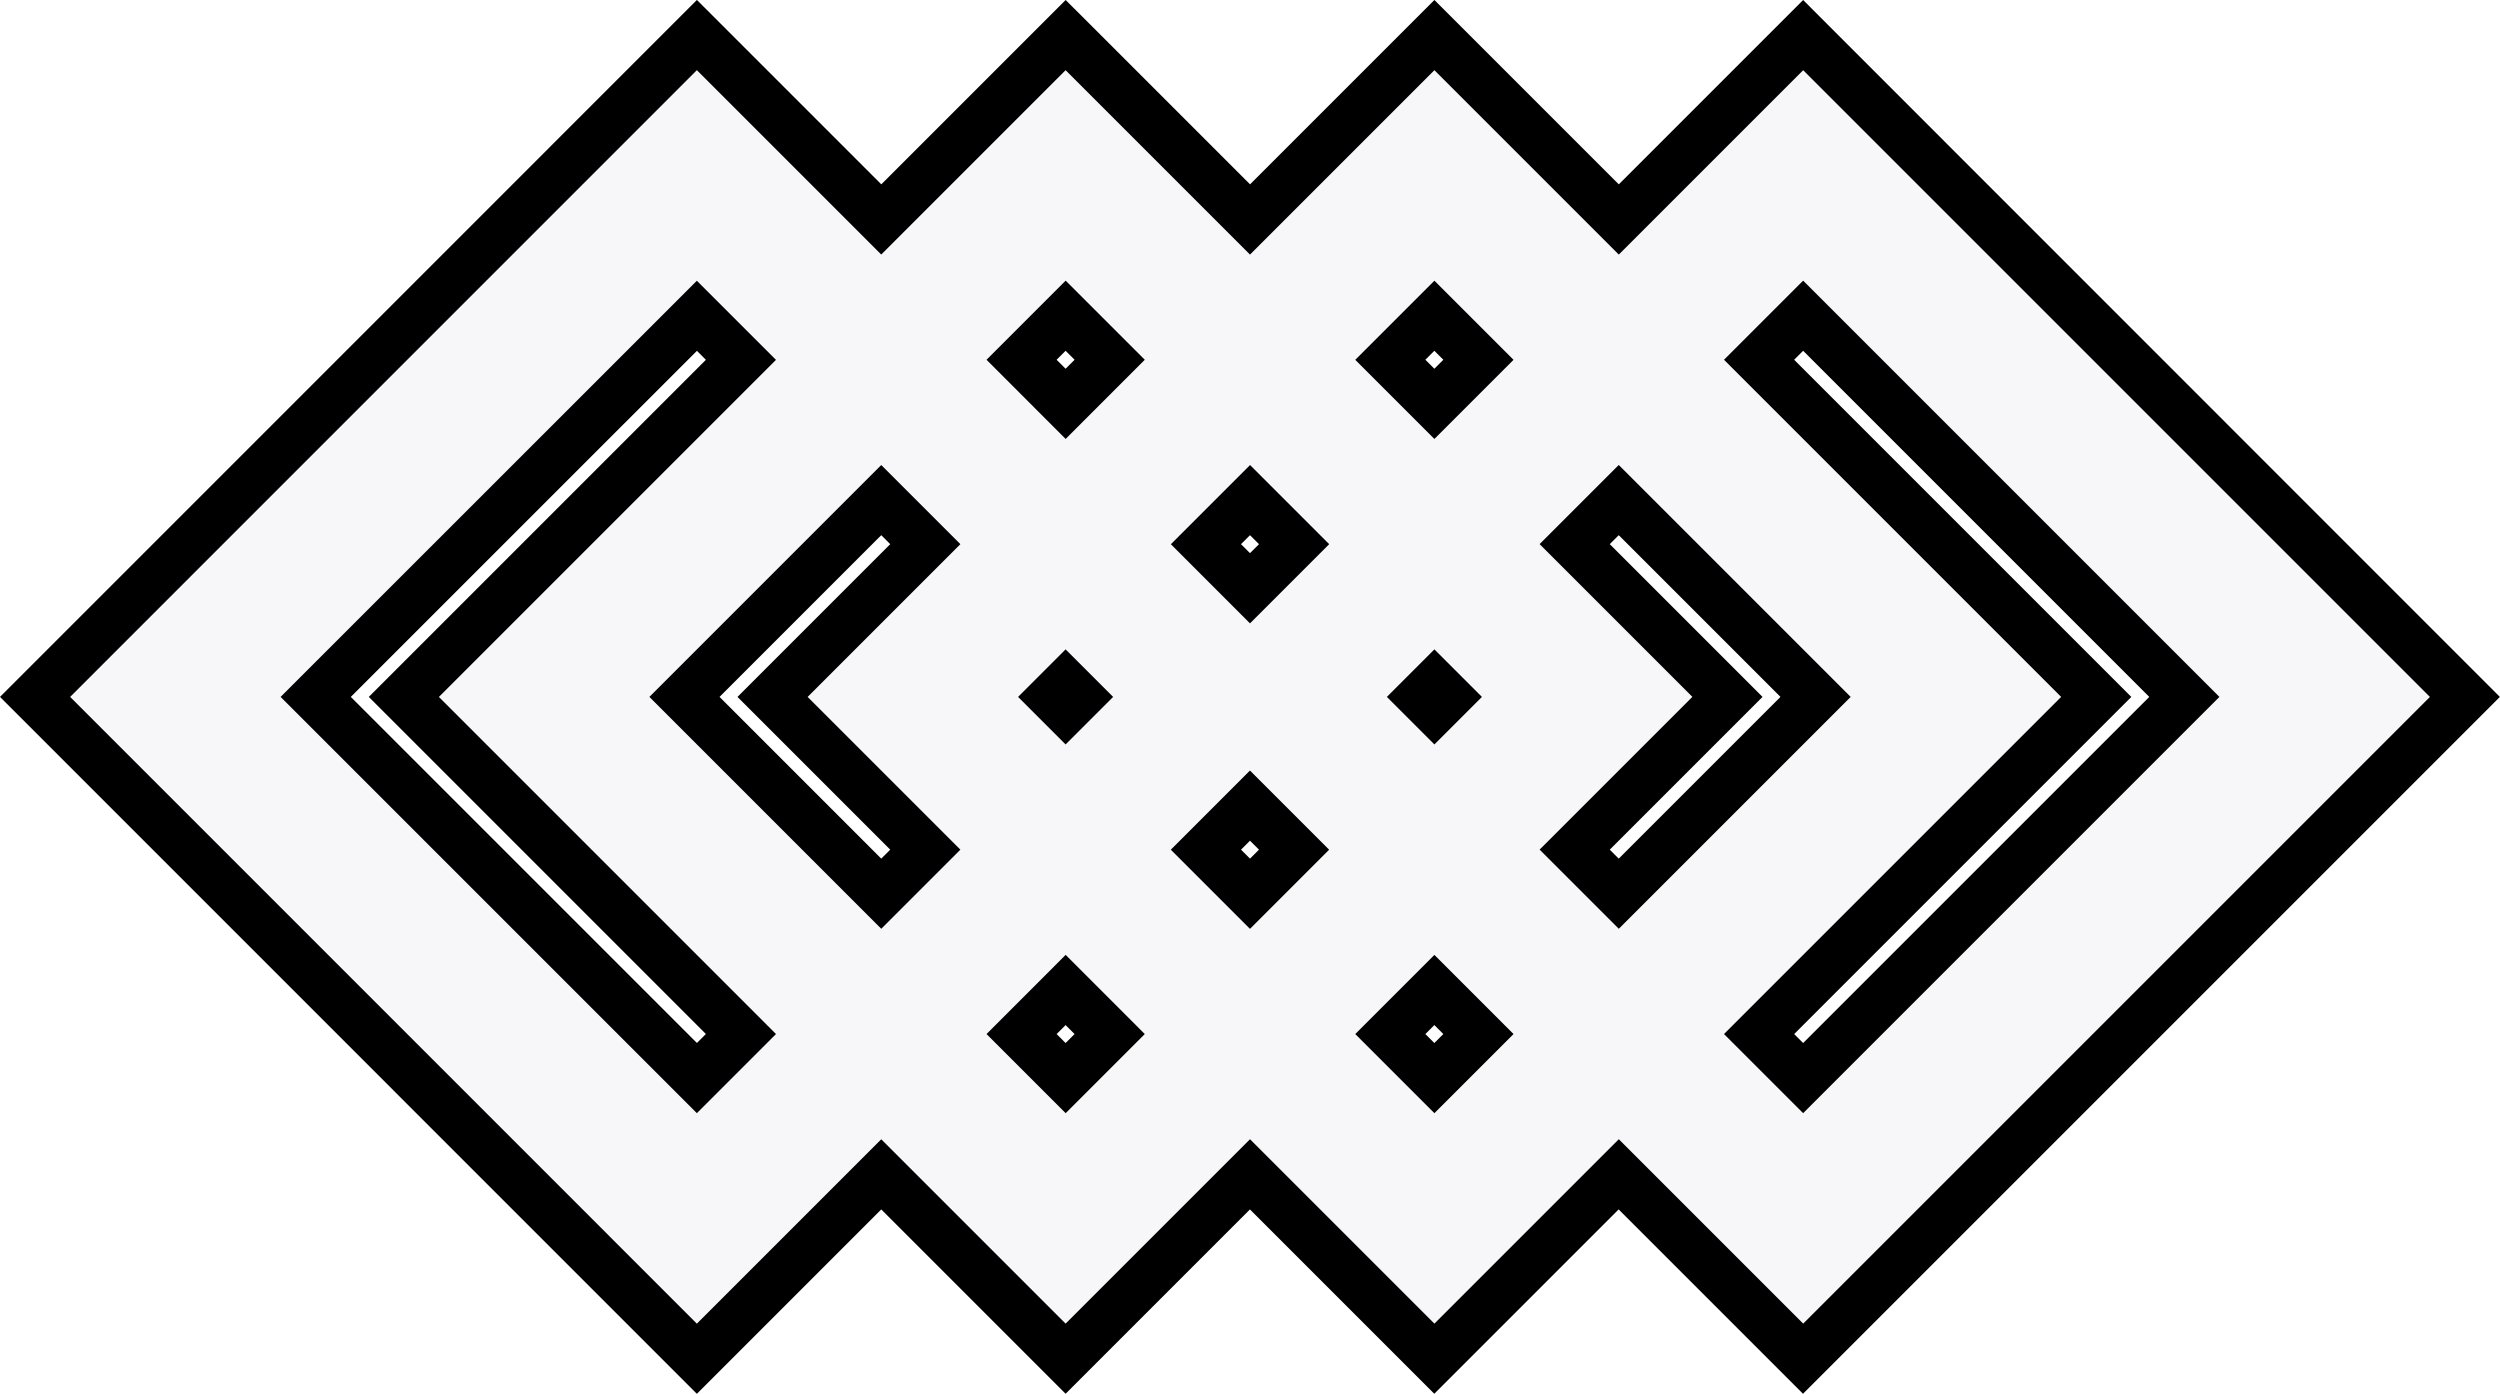
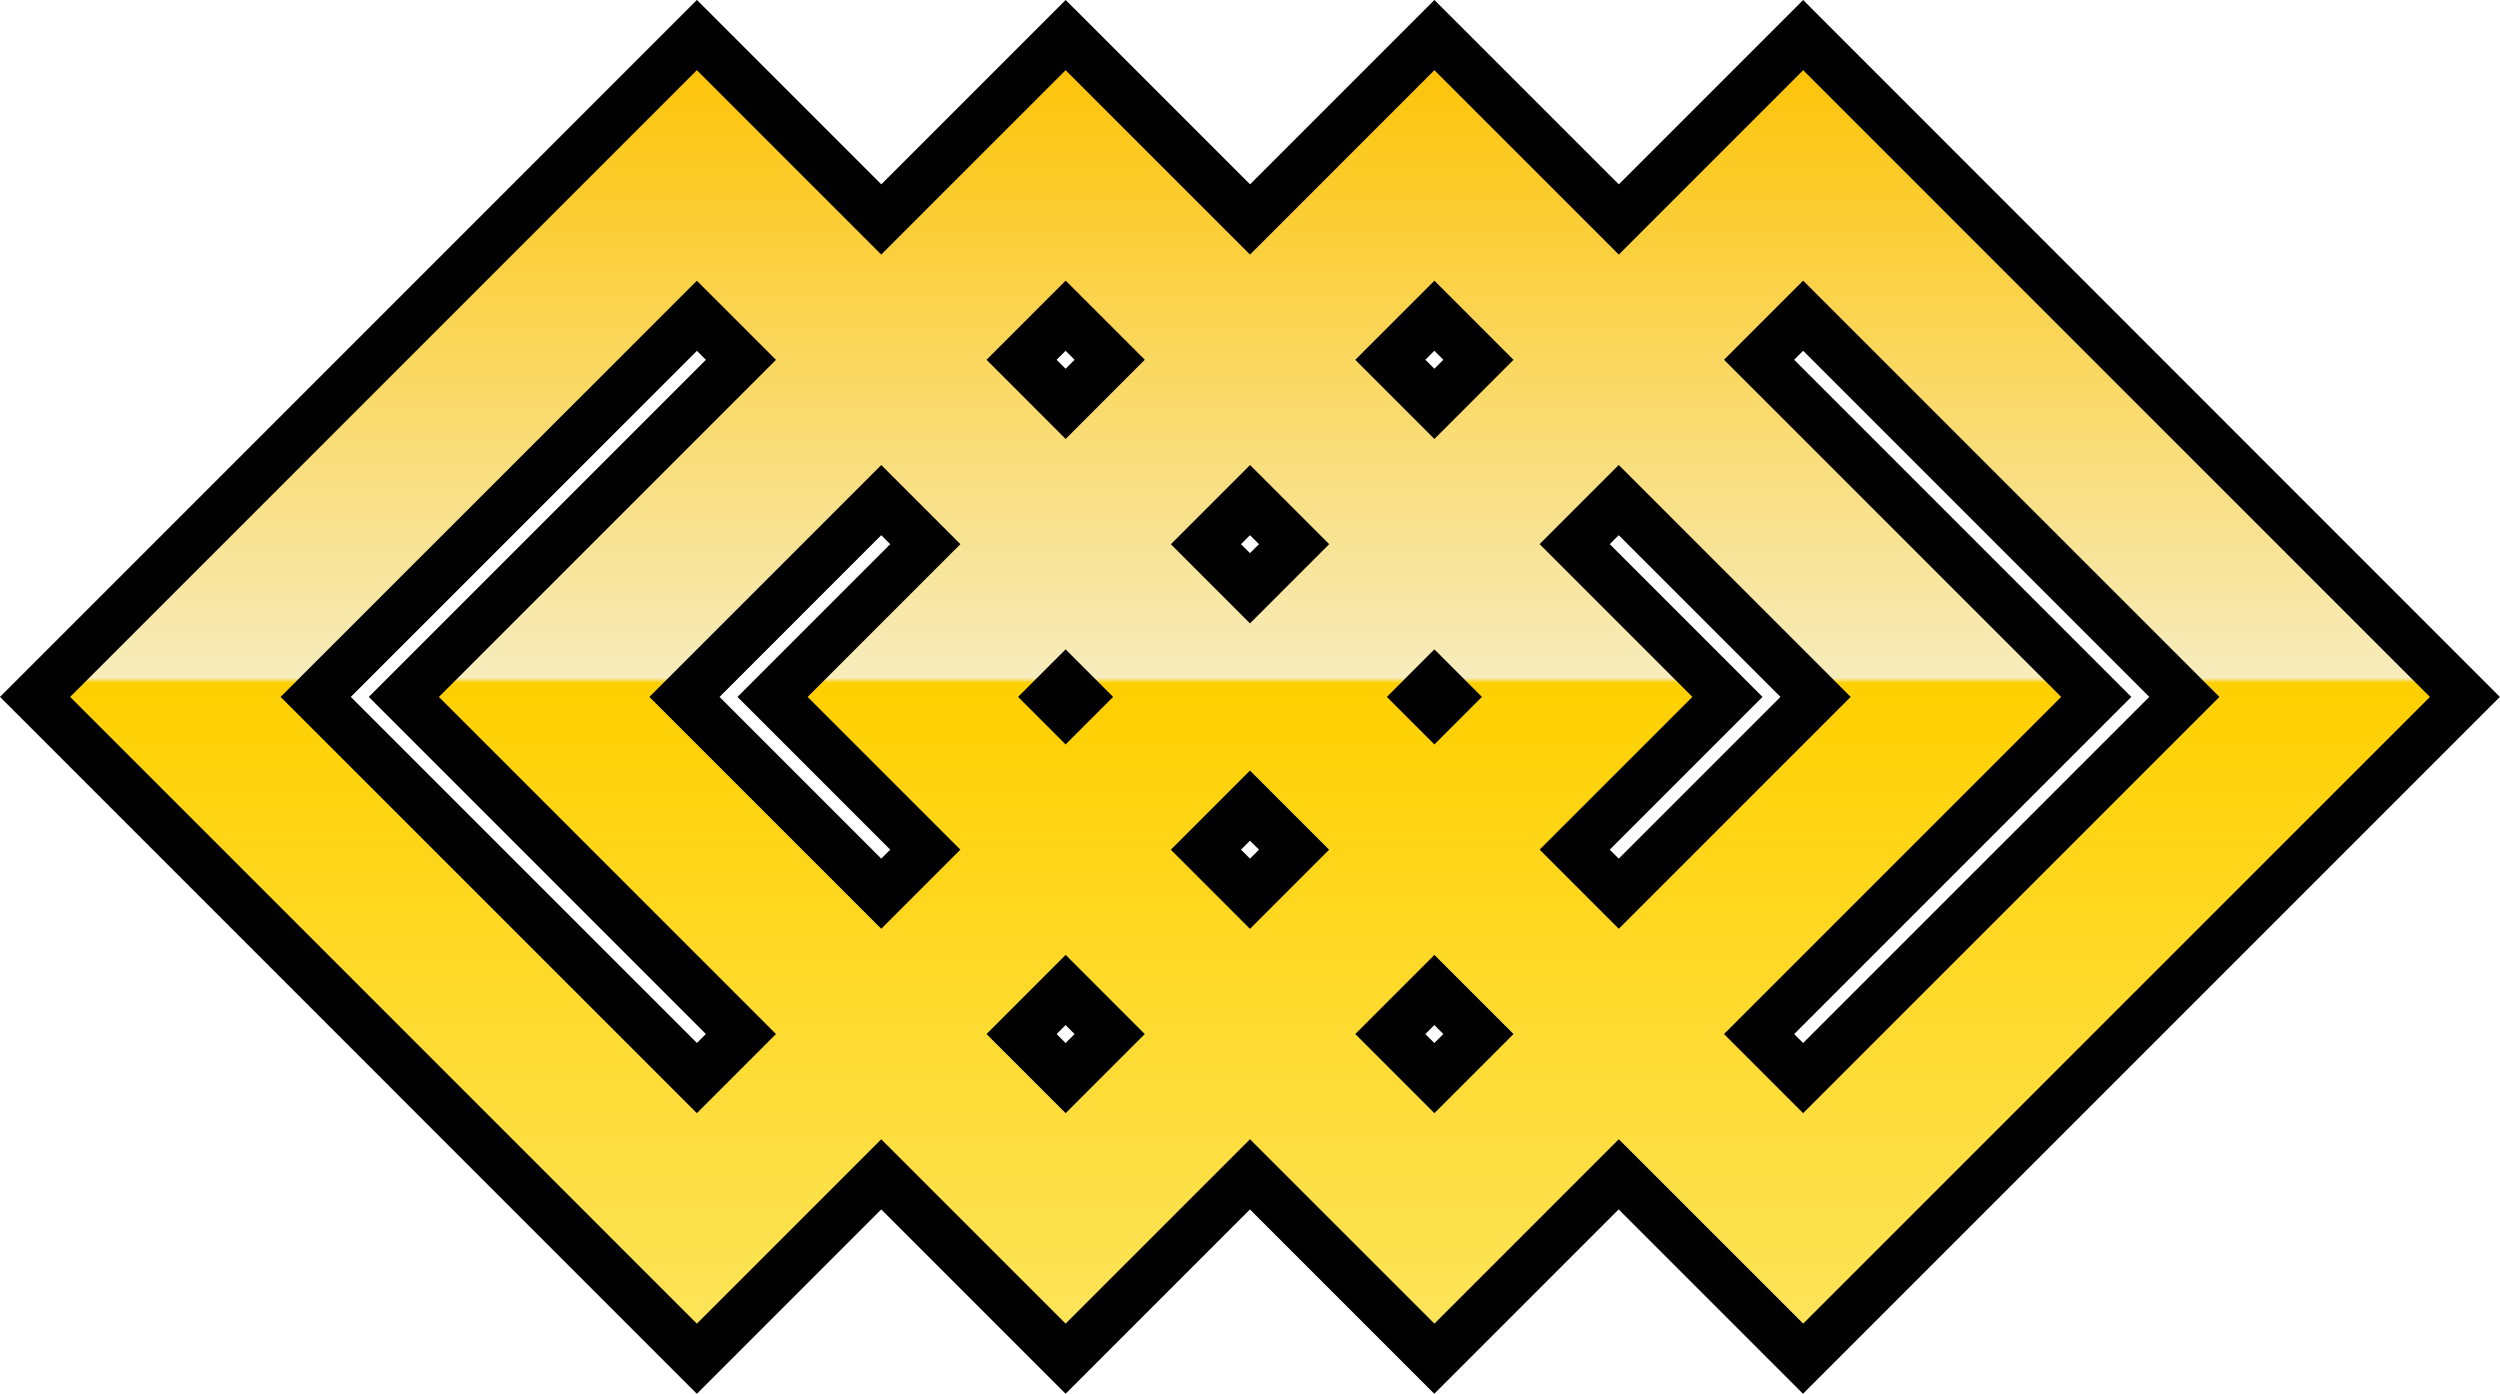
<svg xmlns="http://www.w3.org/2000/svg" id="b" data-name="레이어 2" width="50.394" height="28.096" viewBox="0 0 50.394 28.096">
+   <defs>
+     <linearGradient id="d" data-name="무제 그라디언트 488" x1="25.197" y1=".84" x2="25.197" y2="26.693" gradientUnits="userSpaceOnUse">
+       <stop offset="0" stop-color="#fdc200" />
+       <stop offset=".496" stop-color="#f7ecbc" />
+       <stop offset=".5" stop-color="#ffd000" />
+       <stop offset="1" stop-color="#fde459" />
+     </linearGradient>
+   </defs>
  <g id="c" data-name="레이어 1">
    <g>
-       <path d="M25.198,23.672l-3.717,3.717-3.717-3.717-3.717,3.717L.707,14.048,14.047.707l3.717,3.717,3.717-3.716,3.717,3.717,3.716-3.717,3.717,3.717,3.717-3.717,13.34,13.34-13.34,13.341-3.717-3.717-3.717,3.717-3.716-3.717ZM21.481,21.732l.889-.889-.889-.889-.889.889.889.889ZM36.347,21.732l7.684-7.685-7.684-7.684-.889.889,6.796,6.795-6.796,6.796.889.889ZM28.913,21.732l.889-.889-.889-.889-.888.889.888.889ZM14.047,21.731l.889-.888-6.796-6.796,6.796-6.795-.889-.889-7.684,7.684,7.684,7.684ZM32.63,18.016l3.968-3.968-3.968-3.967-.889.888,3.079,3.079-3.079,3.079.889.889ZM17.764,18.016l.889-.889-3.079-3.079,3.079-3.078-.889-.889-3.968,3.967,3.968,3.968ZM25.198,18.016l.888-.889-.889-.889-.888.889.889.889ZM28.913,14.299l.251-.251-.251-.251-.251.251.251.251ZM21.481,14.299l.25-.251-.25-.25-.251.25.251.251ZM25.197,11.857l.889-.889-.888-.888-.889.888.888.889ZM21.481,8.141l.889-.888-.889-.889-.889.889.889.888ZM28.913,8.141l.889-.888-.889-.889-.888.889.888.888Z" fill="#f7f7f9" stroke-width="0" />
+       <path d="M25.198,23.672l-3.717,3.717-3.717-3.717-3.717,3.717L.707,14.048,14.047.707l3.717,3.717,3.717-3.716,3.717,3.717,3.716-3.717,3.717,3.717,3.717-3.717,13.34,13.34-13.34,13.341-3.717-3.717-3.717,3.717-3.716-3.717ZM21.481,21.732l.889-.889-.889-.889-.889.889.889.889ZM36.347,21.732l7.684-7.685-7.684-7.684-.889.889,6.796,6.795-6.796,6.796.889.889ZM28.913,21.732l.889-.889-.889-.889-.888.889.888.889ZM14.047,21.731l.889-.888-6.796-6.796,6.796-6.795-.889-.889-7.684,7.684,7.684,7.684ZM32.63,18.016l3.968-3.968-3.968-3.967-.889.888,3.079,3.079-3.079,3.079.889.889ZM17.764,18.016l.889-.889-3.079-3.079,3.079-3.078-.889-.889-3.968,3.967,3.968,3.968ZM25.198,18.016l.888-.889-.889-.889-.888.889.889.889ZM28.913,14.299l.251-.251-.251-.251-.251.251.251.251ZM21.481,14.299l.25-.251-.25-.25-.251.25.251.251ZM25.197,11.857l.889-.889-.888-.888-.889.888.888.889ZM21.481,8.141l.889-.888-.889-.889-.889.889.889.888ZM28.913,8.141l.889-.888-.889-.889-.888.889.888.888Z" fill="url(#d)" stroke-width="0" />
      <path d="M14.047,1.414l3.717,3.717,3.716-3.716,3.717,3.717,3.717-3.717,3.717,3.717,3.717-3.717,12.633,12.633-12.633,12.633-3.717-3.717-3.717,3.717-3.717-3.717-3.717,3.717-3.716-3.716-3.717,3.717L1.414,14.048,14.047,1.414M36.347,22.439l8.391-8.391-8.391-8.391-1.595,1.595,6.796,6.796-6.796,6.796,1.595,1.595M28.914,8.848l1.595-1.595-1.595-1.595-1.595,1.595,1.595,1.595M21.481,8.848l1.595-1.596-1.595-1.595-1.595,1.595,1.595,1.596M14.047,22.439l1.595-1.595-6.795-6.795,6.795-6.795-1.595-1.595L5.656,14.048l8.391,8.391M32.63,18.723l4.675-4.675-4.675-4.675-1.595,1.595,3.079,3.079-3.079,3.079,1.595,1.595M25.197,12.565l1.596-1.596-1.595-1.595-1.596,1.596,1.595,1.596M17.764,18.722l1.595-1.595-3.079-3.079,3.079-3.079-1.595-1.595-4.674,4.674,4.674,4.674M28.914,15.006l.958-.958-.958-.958-.958.958.958.958M21.48,15.006l.958-.958-.958-.958-.958.958.958.958M25.197,18.723l1.595-1.595-1.596-1.596-1.595,1.596,1.596,1.596M21.481,22.439l1.595-1.595-1.595-1.596-1.595,1.596,1.595,1.595M28.914,22.439l1.595-1.595-1.595-1.595-1.595,1.595,1.595,1.595M14.047,0l-.707.707L.707,13.341l-.707.707.707.707,12.633,12.634.707.707.707-.707,3.01-3.01,3.009,3.009.707.707.707-.707,3.009-3.009,3.009,3.009.707.707.707-.707,3.009-3.009,3.009,3.009.707.707.707-.707,12.633-12.633.707-.707-.707-.707L37.054.708,36.347,0l-.707.707-3.009,3.009-3.009-3.009L28.914,0l-.707.707-3.009,3.009-3.009-3.009L21.481,0l-.707.707-3.009,3.009-3.01-3.01-.707-.707h0ZM36.166,7.252l.181-.181,6.977,6.977-6.977,6.977-.181-.181,6.089-6.089.707-.707-.707-.707-6.089-6.089h0ZM28.732,7.252l.181-.181.181.181-.181.181-.181-.181h0ZM21.299,7.252l.181-.181.181.181-.181.181-.181-.181h0ZM7.071,14.048l6.977-6.976.181.181-6.088,6.088-.707.707.707.707,6.088,6.088-.181.181-6.977-6.976h0ZM32.449,10.969l.181-.181,3.26,3.26-3.26,3.26-.181-.181,2.372-2.372.707-.707-.707-.707-2.372-2.372h0ZM25.016,10.969l.181-.181.181.181-.181.181-.181-.181h0ZM14.504,14.048l3.26-3.26.181.181-2.372,2.372-.707.707.707.707,2.372,2.372-.181.181-3.26-3.26h0ZM25.016,17.127l.181-.181.181.181-.181.181-.181-.181h0ZM21.299,20.844l.181-.181.181.181-.181.181-.181-.181h0ZM28.732,20.844l.181-.181.181.181-.181.181-.181-.181h0Z" stroke-width="0" />
    </g>
  </g>
</svg>
